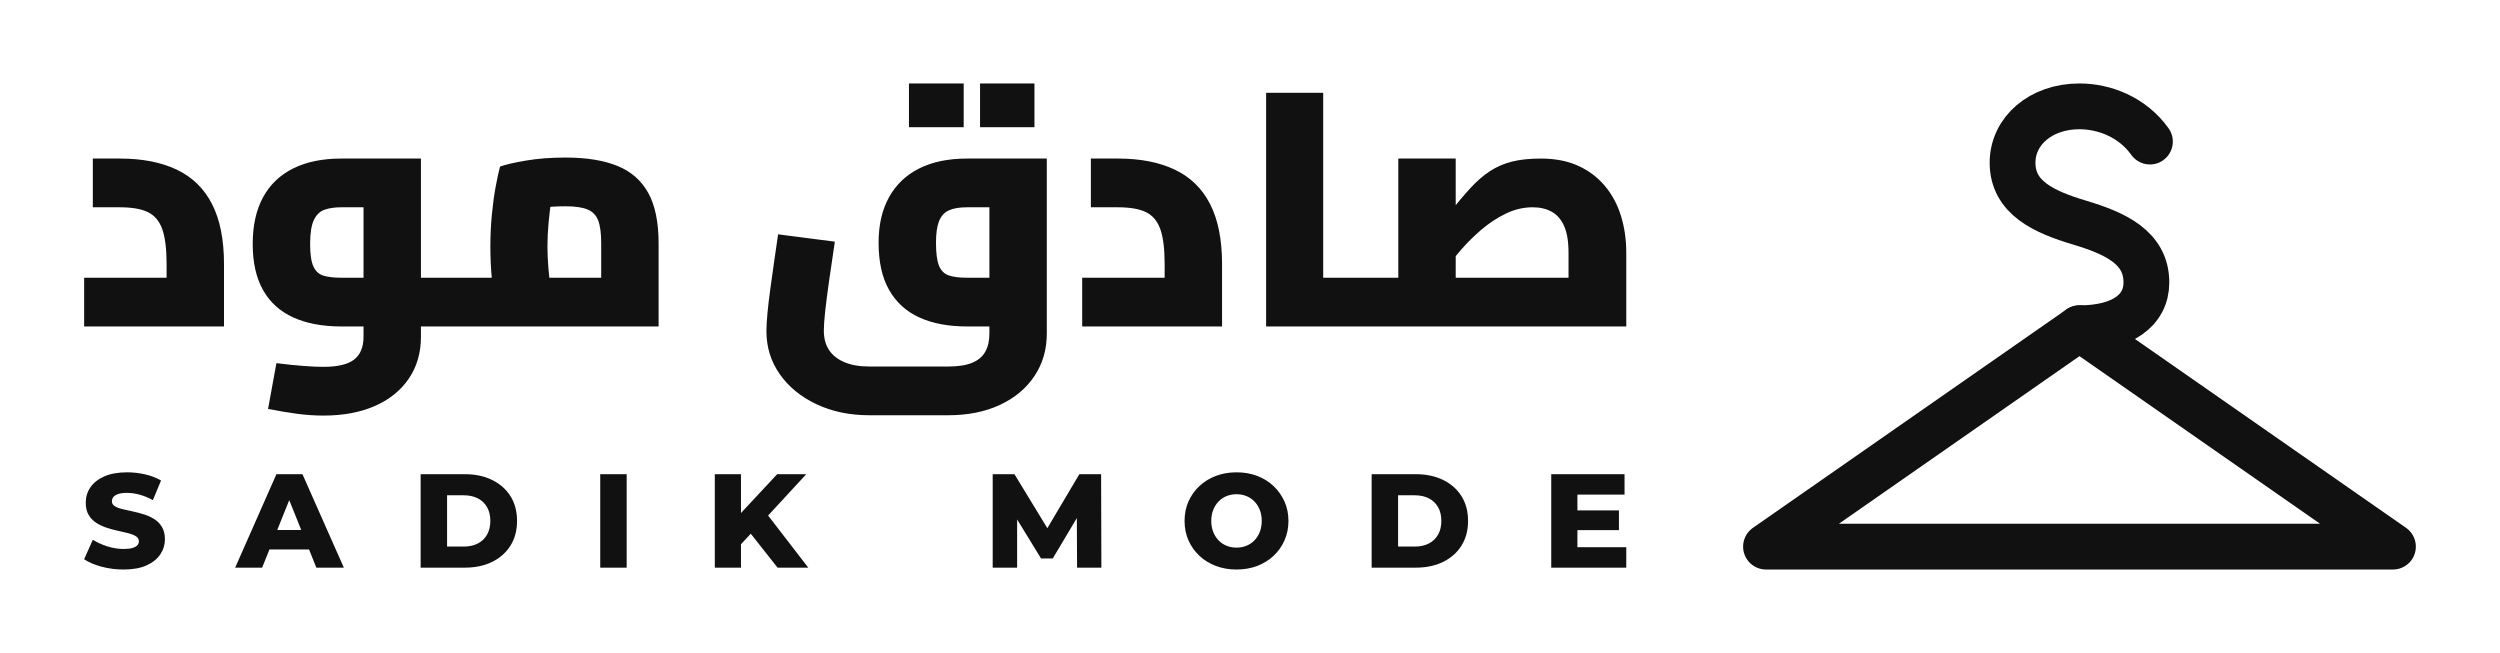
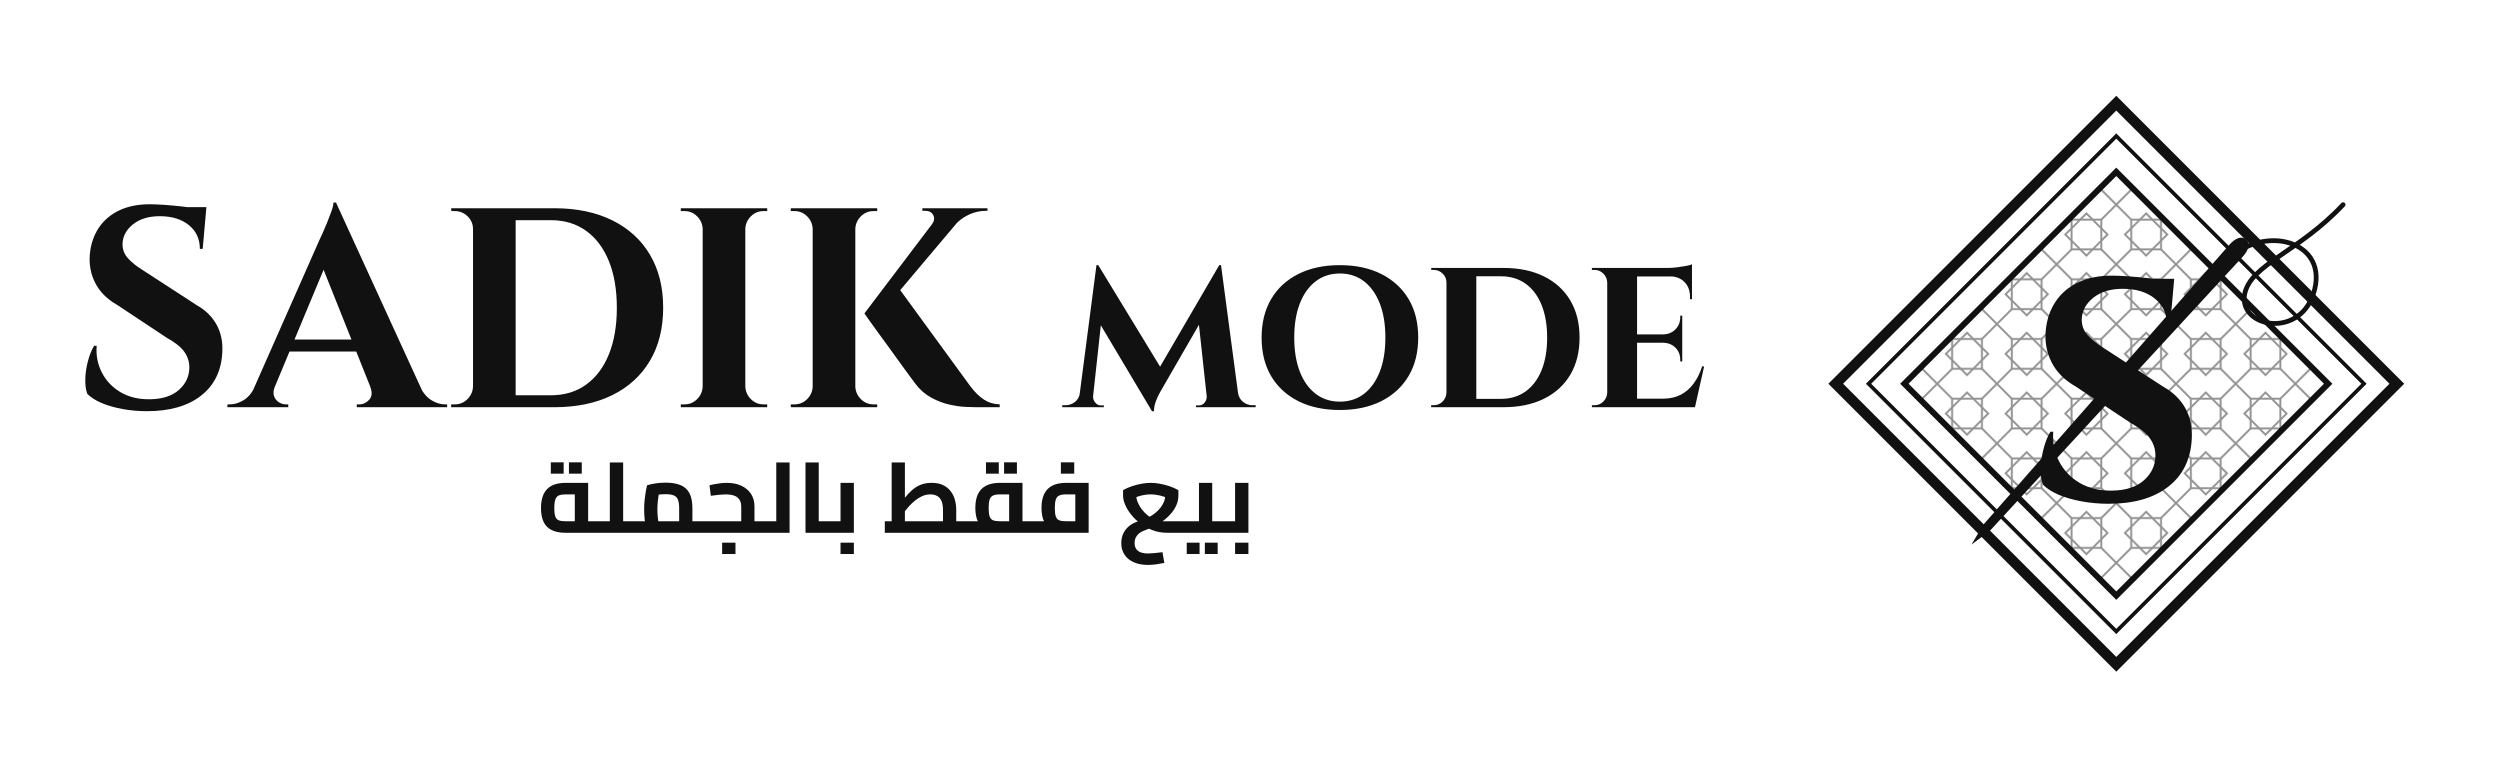
- <svg xmlns="http://www.w3.org/2000/svg" viewBox="0 0 1497.09 391.24" width="1497" height="391">
-   <g>
-     <path fill="#111111" d="M50.0 195.6V166.4H121.2L99.4 185V158.2Q99.4 144.6 96.8 137.3Q94.2 130.0 88.2 127.1Q82.2 124.2 71.4 124.2H55.2V95H71.4Q91.6 95 105.6 101.7Q119.6 108.4 126.7 122.4Q133.8 136.4 133.8 158.2V195.6ZM251.8 195.6V166.4H272.6V195.6ZM193.4 249Q185.6 249 177.4 247.9Q169.2 246.8 160.2 245L165.2 217.6Q175.0 218.8 181.9 219.3Q188.8 219.8 193.4 219.8Q206.2 219.8 211.8 215.4Q217.4 211 217.4 201.8V120L223.0 124.2H204.0Q198.4 124.2 194.2 125.6Q190.0 127 187.7 131.7Q185.4 136.4 185.4 146.2Q185.4 155.4 187.4 159.7Q189.4 164 193.5 165.2Q197.6 166.4 204.0 166.4H217.4V195.6H204.0Q187.2 195.6 175.3 190.2Q163.4 184.8 157.2 173.8Q151.0 162.8 151.0 146.2Q151.0 129.6 157.2 118.2Q163.4 106.8 175.3 100.9Q187.2 95 204.0 95H251.8V201.8Q251.8 216.2 244.5 226.9Q237.2 237.6 224.1 243.3Q211.0 249 193.4 249ZM272.6 195.6V166.4Q273.6 166.4 274.3 167.4Q275.0 168.4 275.5 170.3Q276.0 172.2 276.3 174.9Q276.6 177.6 276.6 181Q276.6 184.4 276.3 187.1Q276.0 189.8 275.5 191.7Q275.0 193.6 274.3 194.6Q273.6 195.6 272.6 195.6ZM272.4 195.6V166.4H372.4L359.8 178.2V145.6Q359.8 136.8 358.0 132.1Q356.2 127.4 351.6 125.5Q347.0 123.6 338.4 123.6Q330.4 123.6 322.8 124.6Q315.2 125.6 310.8 127.4L332.4 107.6Q331.2 112 330.1 118.8Q329.0 125.6 328.3 133.2Q327.6 140.8 327.6 147.8Q327.6 153.8 328.2 161.0Q328.8 168.2 329.7 173.8Q330.6 179.4 331.0 181.4L298.4 190.4Q297.4 187.4 296.2 181Q295.0 174.6 294.2 166Q293.4 157.4 293.4 147.8Q293.4 137.8 294.3 128.5Q295.2 119.2 296.6 111.7Q298.0 104.2 299.2 99.8Q304.2 98 314.8 96.2Q325.4 94.4 338.4 94.4Q357.2 94.4 369.5 99.4Q381.8 104.4 388.0 115.6Q394.2 126.8 394.2 146V195.6ZM272.6 195.6Q271.6 195.6 270.8 194.6Q270.0 193.6 269.6 191.7Q269.2 189.8 268.9 187.1Q268.6 184.4 268.6 181Q268.6 176.4 269.0 173.2Q269.4 170 270.3 168.2Q271.2 166.4 272.6 166.4ZM520.4 248.8Q502.8 248.8 488.8 242.2Q474.8 235.6 466.8 224.2Q458.8 212.8 458.8 198.4Q458.8 194.4 459.4 187.9Q460.0 181.4 461.1 173.4Q462.2 165.4 463.4 156.9Q464.6 148.4 465.8 140.4L499.8 144.8Q497.8 158 496.3 168.6Q494.8 179.2 494.0 186.6Q493.2 194 493.2 198Q493.2 205 496.3 209.7Q499.4 214.4 505.5 217Q511.6 219.6 520.4 219.6H567.8Q576.6 219.6 582.0 217.4Q587.4 215.2 589.9 210.8Q592.4 206.4 592.4 199.8V119.4L598.2 124.2H579.0Q572.0 124.2 568.0 126.1Q564.0 128.0 562.2 132.6Q560.4 137.2 560.4 145.4Q560.4 154.8 562.2 159.2Q564.0 163.6 568.0 165Q572.0 166.4 579.0 166.4H592.4V195.6H579.0Q562.2 195.6 550.4 190.2Q538.6 184.8 532.3 173.7Q526.0 162.6 526.0 145.4Q526.0 129.4 532.3 118.1Q538.6 106.8 550.4 100.9Q562.2 95 579.0 95H626.8V199.8Q626.8 214.2 619.4 225.3Q612.0 236.4 598.7 242.6Q585.4 248.8 567.8 248.8ZM544.2 76.2V50.0H577.0V76.2ZM586.8 76.2V50.0H619.4V76.2ZM648.0 195.6V166.4H719.2L697.4 185V158.2Q697.4 144.6 694.8 137.3Q692.2 130.0 686.2 127.1Q680.2 124.2 669.4 124.2H653.2V95H669.4Q689.6 95 703.6 101.7Q717.6 108.4 724.7 122.4Q731.8 136.4 731.8 158.2V195.6ZM792.4 195.6V166.4H814.2V195.6ZM758.2 195.6V55.6H792.4V195.6ZM814.2 195.6V166.4Q815.2 166.4 816.0 167.4Q816.8 168.4 817.2 170.3Q817.6 172.2 817.9 174.9Q818.2 177.6 818.2 181Q818.2 184.4 817.9 187.1Q817.6 189.8 817.2 191.7Q816.8 193.6 816.0 194.6Q815.2 195.6 814.2 195.6ZM814.2 195.6V166.4H967.6L939.4 190.2V151.6Q939.4 141.2 936.7 135.3Q934.0 129.4 929.2 126.8Q924.4 124.2 918.0 124.2Q909.6 124.2 901.8 128.0Q894.0 131.8 887.2 137.6Q880.4 143.4 874.7 150Q869.0 156.6 864.8 162.3Q860.6 168 857.8 171.2L851.2 148.6Q860.8 136.8 867.8 127.9Q874.8 119 880.6 112.7Q886.4 106.4 892.4 102.5Q898.4 98.6 905.6 96.8Q912.8 95 922.8 95Q935.6 95 945.1 99.3Q954.6 103.6 961.1 111.3Q967.6 119 970.8 129.3Q974.0 139.6 974.0 151.6V195.6ZM837.4 166.4V95H871.8V166.4ZM814.2 195.6Q813.2 195.6 812.4 194.6Q811.6 193.6 811.2 191.7Q810.8 189.8 810.5 187.1Q810.2 184.4 810.2 181Q810.2 176.4 810.6 173.2Q811.0 170 811.9 168.2Q812.8 166.4 814.2 166.4Z" />
-     <path fill="#111111" d="M73.6 341.24Q66.72 341.24 60.36 339.52Q54.0 337.8 50.0 335.08L55.2 323.4Q58.96 325.8 63.88 327.36Q68.8 328.92 73.68 328.92Q76.96 328.92 78.96 328.32Q80.96 327.72 81.88 326.72Q82.8 325.72 82.8 324.36Q82.8 322.44 81.04 321.32Q79.28 320.2 76.48 319.48Q73.68 318.76 70.28 318.04Q66.88 317.32 63.48 316.2Q60.08 315.08 57.28 313.28Q54.48 311.48 52.72 308.56Q50.96 305.64 50.96 301.16Q50.96 296.12 53.72 292.04Q56.48 287.96 62.0 285.48Q67.52 283.0 75.76 283.0Q81.28 283.0 86.6 284.24Q91.92 285.48 96.08 287.88L91.2 299.64Q87.2 297.48 83.28 296.4Q79.36 295.32 75.68 295.32Q72.4 295.32 70.4 296.0Q68.4 296.68 67.52 297.8Q66.64 298.92 66.64 300.36Q66.64 302.2 68.36 303.28Q70.08 304.36 72.92 305.04Q75.76 305.72 79.16 306.44Q82.56 307.16 85.96 308.24Q89.36 309.32 92.16 311.12Q94.96 312.92 96.68 315.84Q98.4 318.76 98.4 323.16Q98.4 328.04 95.64 332.16Q92.88 336.28 87.4 338.76Q81.92 341.24 73.6 341.24ZM140.489 340.12 165.209 284.12H180.809L205.609 340.12H189.129L169.769 291.88H176.009L156.649 340.12ZM154.009 329.24 158.089 317.56H185.449L189.529 329.24ZM251.618 340.12V284.12H278.098Q287.378 284.12 294.418 287.56Q301.458 291.0 305.418 297.24Q309.378 303.48 309.378 312.12Q309.378 320.68 305.418 326.96Q301.458 333.24 294.418 336.68Q287.378 340.12 278.098 340.12ZM267.458 327.48H277.458Q282.258 327.48 285.818 325.68Q289.378 323.88 291.378 320.4Q293.378 316.92 293.378 312.12Q293.378 307.24 291.378 303.8Q289.378 300.36 285.818 298.56Q282.258 296.76 277.458 296.76H267.458ZM359.227 340.12V284.12H375.067V340.12ZM442.036 327.72 441.156 309.96 465.236 284.12H482.676L458.676 310.12L449.876 319.32ZM427.876 340.12V284.12H443.556V340.12ZM465.476 340.12 447.236 317.0 457.556 305.96 483.876 340.12ZM594.373 340.12V284.12H607.413L630.613 322.2H623.733L646.293 284.12H659.333L659.493 340.12H644.933L644.773 306.28H647.253L630.373 334.6H623.333L605.973 306.28H609.013V340.12ZM740.462 341.24Q733.742 341.24 728.062 339.08Q722.382 336.92 718.182 332.96Q713.982 329.0 711.662 323.72Q709.342 318.44 709.342 312.12Q709.342 305.8 711.662 300.52Q713.982 295.24 718.182 291.28Q722.382 287.32 728.062 285.16Q733.742 283.0 740.462 283.0Q747.262 283.0 752.902 285.16Q758.542 287.32 762.702 291.28Q766.862 295.24 769.222 300.52Q771.582 305.8 771.582 312.12Q771.582 318.44 769.222 323.76Q766.862 329.08 762.702 333.0Q758.542 336.92 752.902 339.08Q747.262 341.24 740.462 341.24ZM740.462 328.12Q743.662 328.12 746.422 327.0Q749.182 325.88 751.222 323.76Q753.262 321.64 754.422 318.68Q755.582 315.72 755.582 312.12Q755.582 308.44 754.422 305.52Q753.262 302.6 751.222 300.48Q749.182 298.36 746.422 297.24Q743.662 296.12 740.462 296.12Q737.262 296.12 734.502 297.24Q731.742 298.36 729.702 300.48Q727.662 302.6 726.502 305.52Q725.342 308.44 725.342 312.12Q725.342 315.72 726.502 318.68Q727.662 321.64 729.702 323.76Q731.742 325.88 734.502 327.0Q737.262 328.12 740.462 328.12ZM821.431 340.12V284.12H847.911Q857.191 284.12 864.231 287.56Q871.271 291.0 875.231 297.24Q879.191 303.48 879.191 312.12Q879.191 320.68 875.231 326.96Q871.271 333.24 864.231 336.68Q857.191 340.12 847.911 340.12ZM837.271 327.48H847.271Q852.071 327.48 855.631 325.68Q859.191 323.88 861.191 320.4Q863.191 316.92 863.191 312.12Q863.191 307.24 861.191 303.8Q859.191 300.36 855.631 298.56Q852.071 296.76 847.271 296.76H837.271ZM929.04 340.12V284.12H972.96V296.36H944.72V327.88H974V340.12ZM943.6 317.64V305.8H969.6V317.64Z" />
-     <g transform="translate(1034.50,78.49) scale(1.0552)">
-       <path fill="none" stroke-width="26.0" stroke-linecap="round" stroke-linejoin="round" stroke="#111111" d="M240 6 C230 -8 214 -14 200 -14 C178 -14 162 0 162 18 C162 38 180 46 200 52 C220 58 238 66 238 86 C238 102 224 112 200 112" />
-       <path fill="none" stroke-width="26.0" stroke-linecap="round" stroke-linejoin="round" stroke="#111111" d="M200 112 L22 236 H378 Z" />
+ <svg xmlns="http://www.w3.org/2000/svg" viewBox="0 0 1759.06 540.00" width="1759" height="540">
+   <path fill="#111111" d="M105.422 143.715Q109.422 143.715 115.322 144.115Q121.222 144.515 127.522 145.215Q133.822 145.915 138.522 146.615Q143.222 147.315 145.022 148.115L142.622 175.115H140.622Q140.622 164.715 132.922 158.415Q125.222 152.115 112.422 152.115Q100.822 152.115 93.722 157.715Q86.622 163.315 86.222 171.315Q86.022 177.315 90.022 181.715Q94.022 186.115 100.222 189.915L138.422 214.715Q147.622 219.915 152.322 228.315Q157.022 236.715 156.422 247.915Q155.422 267.515 141.422 278.415Q127.422 289.315 103.422 289.315Q94.622 289.315 86.322 287.815Q78.022 286.315 71.622 283.615Q65.222 280.915 61.422 277.115Q59.822 272.715 60.022 266.515Q60.222 260.315 61.922 253.915Q63.622 247.515 66.222 243.315H68.022Q67.222 253.515 71.722 262.215Q76.222 270.915 84.922 276.015Q93.622 281.115 105.622 280.915Q118.822 280.715 126.022 274.215Q133.222 267.715 133.222 258.515Q133.222 252.315 129.522 247.315Q125.822 242.315 117.422 237.715L82.422 214.515Q71.822 208.515 67.022 199.115Q62.222 189.715 63.222 178.715Q64.222 168.315 69.422 160.415Q74.622 152.515 83.722 148.115Q92.822 143.715 105.422 143.715ZM145.222 145.715 144.822 149.915H121.222V145.715ZM236.422 142.515 301.822 285.315H265.822L224.222 181.115ZM193.422 271.915Q191.822 275.915 192.822 278.715Q193.822 281.515 196.222 283.015Q198.622 284.515 201.022 284.515H202.822V286.515H160.022V284.515Q160.022 284.515 160.922 284.515Q161.822 284.515 161.822 284.515Q166.422 284.515 171.322 281.615Q176.222 278.715 179.422 271.915ZM236.422 142.515 237.222 166.915 187.622 285.915H173.022L224.822 168.715Q225.422 167.515 226.922 164.215Q228.422 160.915 230.122 156.715Q231.822 152.515 233.222 148.615Q234.622 144.715 234.622 142.515ZM257.422 238.915V247.315H198.622V238.915ZM260.422 271.915H295.422Q298.822 278.715 303.622 281.615Q308.422 284.515 313.022 284.515Q313.022 284.515 313.822 284.515Q314.622 284.515 314.622 284.515V286.515H251.022V284.515H252.822Q256.822 284.515 259.822 281.215Q262.822 277.915 260.422 271.915ZM390.022 146.515Q413.622 146.515 430.822 155.015Q448.022 163.515 457.322 179.215Q466.622 194.915 466.622 216.515Q466.622 238.115 457.322 253.815Q448.022 269.515 430.822 278.015Q413.622 286.515 390.022 286.515H342.422L342.222 278.115Q348.022 278.115 354.322 278.115Q360.622 278.115 366.622 278.115Q372.622 278.115 377.322 278.115Q382.022 278.115 384.822 278.115Q387.622 278.115 387.622 278.115Q402.022 278.115 412.422 270.615Q422.822 263.115 428.422 249.315Q434.022 235.515 434.022 216.515Q434.022 197.515 428.422 183.715Q422.822 169.915 412.422 162.415Q402.022 154.915 387.622 154.915Q387.622 154.915 384.722 154.915Q381.822 154.915 376.822 154.915Q371.822 154.915 365.622 154.915Q359.422 154.915 352.822 154.915Q346.222 154.915 340.222 154.915V146.515ZM362.822 146.515V286.515H332.822V146.515ZM333.422 271.915V286.515H317.422V284.515Q317.422 284.515 318.722 284.515Q320.022 284.515 320.022 284.515Q325.222 284.515 328.922 280.815Q332.622 277.115 332.822 271.915ZM333.422 161.115H332.822Q332.822 155.915 329.022 152.215Q325.222 148.515 320.022 148.515Q320.022 148.515 318.822 148.515Q317.622 148.515 317.622 148.515L317.422 146.515H333.422ZM524.422 146.515V286.515H494.422V146.515ZM495.022 271.915V286.515H479.022V284.515Q479.022 284.515 480.322 284.515Q481.622 284.515 481.622 284.515Q486.822 284.515 490.522 280.815Q494.222 277.115 494.422 271.915ZM495.022 161.115H494.422Q494.222 155.915 490.522 152.215Q486.822 148.515 481.622 148.515Q481.622 148.515 480.322 148.515Q479.022 148.515 479.022 148.515V146.515H495.022ZM523.822 271.915H524.422Q524.622 277.115 528.322 280.815Q532.022 284.515 537.222 284.515Q537.222 284.515 538.422 284.515Q539.622 284.515 539.822 284.515V286.515H523.822ZM523.822 161.115V146.515H539.822V148.515Q539.622 148.515 538.422 148.515Q537.222 148.515 537.222 148.515Q532.022 148.515 528.322 152.215Q524.622 155.915 524.422 161.115ZM630.622 200.315 683.022 272.115Q687.622 278.115 692.422 281.215Q697.222 284.315 703.422 284.515V286.515H687.022Q684.822 286.515 679.722 286.315Q674.622 286.115 668.222 284.715Q661.822 283.315 655.322 279.815Q648.822 276.315 644.022 269.915Q643.022 268.515 640.022 264.515Q637.022 260.515 633.022 254.915Q629.022 249.315 624.722 243.415Q620.422 237.515 616.622 232.315Q612.822 227.115 610.522 223.815Q608.222 220.515 608.222 220.515ZM680.822 147.915 620.622 219.315 608.222 220.515 663.222 147.915ZM694.822 146.515V148.315H694.022Q687.422 148.315 681.722 151.015Q676.022 153.715 672.022 158.115L655.822 157.715Q658.222 154.315 656.622 151.315Q655.022 148.315 651.022 148.315H649.022V146.515H694.022ZM601.822 146.515V286.515H571.822V146.515ZM572.422 271.915V286.515H556.422V284.515Q556.622 284.515 557.722 284.515Q558.822 284.515 559.022 284.515Q564.222 284.515 567.922 280.815Q571.622 277.115 571.822 271.915ZM572.422 161.115H571.822Q571.622 155.915 567.922 152.215Q564.222 148.515 559.022 148.515Q558.822 148.515 557.722 148.515Q556.622 148.515 556.422 148.515V146.515H572.422ZM601.222 271.915H601.822Q602.022 277.115 605.722 280.815Q609.422 284.515 614.622 284.515Q614.822 284.515 615.922 284.515Q617.022 284.515 617.222 284.515V286.515H601.222ZM601.222 161.115V146.515H617.222V148.515Q617.022 148.515 615.922 148.515Q614.822 148.515 614.622 148.515Q609.422 148.515 605.722 152.215Q602.022 155.915 601.822 161.115Z" />
+   <path fill="#111111" d="M857.882 186.555 859.002 201.815 817.422 273.915Q817.422 273.915 816.022 276.365Q814.622 278.815 813.292 282.315Q811.962 285.815 811.962 289.315H810.562L805.102 277.135ZM762.962 276.295V286.515H747.422V285.115Q747.562 285.115 748.612 285.115Q749.662 285.115 749.662 285.115Q753.442 285.115 756.382 282.805Q759.322 280.495 759.882 276.295ZM769.122 278.535Q769.122 278.675 769.122 278.815Q769.122 278.955 769.122 279.235Q769.122 281.475 770.732 283.365Q772.342 285.255 774.582 285.255H776.682V286.515H768.142V278.535ZM771.502 186.555H772.762L777.662 200.555L768.282 286.515H758.482ZM772.762 186.555 818.542 261.735 810.562 289.315 769.122 219.735ZM859.142 186.555 872.442 286.515H849.902L842.902 222.115L857.882 186.555ZM868.102 276.295H871.042Q871.742 280.495 874.682 282.805Q877.622 285.115 881.262 285.115Q881.262 285.115 882.382 285.115Q883.502 285.115 883.502 285.115V286.515H868.102ZM849.062 278.535H850.042V286.515H841.502V285.255H843.602Q845.982 285.255 847.522 283.365Q849.062 281.475 849.062 279.235Q849.062 278.955 849.062 278.815Q849.062 278.675 849.062 278.535ZM942.722 186.555Q959.522 186.555 971.912 192.785Q984.302 199.015 991.092 210.355Q997.882 221.695 997.882 237.515Q997.882 253.195 991.092 264.605Q984.302 276.015 971.912 282.245Q959.522 288.475 942.722 288.475Q925.922 288.475 913.532 282.245Q901.142 276.015 894.422 264.675Q887.702 253.335 887.702 237.515Q887.702 221.835 894.422 210.425Q901.142 199.015 913.532 192.785Q925.922 186.555 942.722 186.555ZM942.722 282.595Q952.662 282.595 959.802 277.065Q966.942 271.535 970.862 261.455Q974.782 251.375 974.782 237.515Q974.782 223.655 970.862 213.575Q966.942 203.495 959.802 197.965Q952.662 192.435 942.722 192.435Q932.922 192.435 925.712 197.965Q918.502 203.495 914.582 213.575Q910.662 223.655 910.662 237.515Q910.662 251.375 914.582 261.455Q918.502 271.535 925.712 277.065Q932.922 282.595 942.722 282.595ZM1057.802 188.515Q1074.322 188.515 1086.362 194.465Q1098.402 200.415 1104.912 211.405Q1111.422 222.395 1111.422 237.515Q1111.422 252.635 1104.912 263.625Q1098.402 274.615 1086.362 280.565Q1074.322 286.515 1057.802 286.515H1024.482L1024.342 280.635Q1028.402 280.635 1032.812 280.635Q1037.222 280.635 1041.422 280.635Q1045.622 280.635 1048.912 280.635Q1052.202 280.635 1054.162 280.635Q1056.122 280.635 1056.122 280.635Q1066.202 280.635 1073.482 275.385Q1080.762 270.135 1084.682 260.475Q1088.602 250.815 1088.602 237.515Q1088.602 224.215 1084.682 214.555Q1080.762 204.895 1073.482 199.645Q1066.202 194.395 1056.122 194.395Q1056.122 194.395 1054.092 194.395Q1052.062 194.395 1048.562 194.395Q1045.062 194.395 1040.722 194.395Q1036.382 194.395 1031.762 194.395Q1027.142 194.395 1022.942 194.395V188.515ZM1038.762 188.515V286.515H1017.762V188.515ZM1018.182 276.295V286.515H1006.982V285.115Q1006.982 285.115 1007.892 285.115Q1008.802 285.115 1008.802 285.115Q1012.442 285.115 1015.032 282.525Q1017.622 279.935 1017.762 276.295ZM1018.182 198.735H1017.762Q1017.762 195.095 1015.102 192.505Q1012.442 189.915 1008.802 189.915Q1008.802 189.915 1007.962 189.915Q1007.122 189.915 1007.122 189.915L1006.982 188.515H1018.182ZM1151.882 188.515V286.515H1130.882V188.515ZM1188.842 280.495 1192.202 286.515H1151.462V280.495ZM1183.662 235.275V241.155H1151.462V235.275ZM1190.522 188.515V194.535H1151.462V188.515ZM1199.062 257.815 1192.622 286.515H1165.182L1170.222 280.495Q1177.222 280.495 1182.542 277.765Q1187.862 275.035 1191.642 269.925Q1195.422 264.815 1197.662 257.815ZM1183.662 240.875V254.315H1182.262V253.195Q1182.262 248.015 1178.902 244.655Q1175.542 241.295 1170.362 241.155V240.875ZM1183.662 222.115V235.555H1170.362V235.275Q1175.542 235.135 1178.902 231.705Q1182.262 228.275 1182.262 223.095V222.115ZM1190.522 194.115V210.495H1189.122V208.815Q1189.122 202.375 1185.272 198.455Q1181.422 194.535 1174.842 194.395V194.115ZM1190.522 185.995V190.055L1173.442 188.515Q1176.522 188.515 1179.952 188.095Q1183.382 187.675 1186.322 187.115Q1189.262 186.555 1190.522 185.995ZM1131.302 276.295V286.515H1120.102V285.115Q1120.102 285.115 1121.012 285.115Q1121.922 285.115 1121.922 285.115Q1125.562 285.115 1128.152 282.525Q1130.742 279.935 1130.882 276.295ZM1131.302 198.735H1130.882Q1130.742 195.095 1128.152 192.505Q1125.562 189.915 1121.922 189.915Q1121.922 189.915 1121.012 189.915Q1120.102 189.915 1120.102 189.915V188.515H1131.302Z" />
+   <path fill="#111111" d="M398.006 374.875Q392.056 374.875 388.206 372.985Q384.356 371.095 382.501 367.245Q380.646 363.395 380.646 357.515Q380.646 351.635 382.501 347.68Q384.356 343.725 388.206 341.73Q392.056 339.735 398.006 339.735H413.826V370.465H404.446V345.825L406.756 347.855H398.006Q395.136 347.855 393.386 348.52Q391.636 349.185 390.831 351.25Q390.026 353.315 390.026 357.515Q390.026 361.505 390.761 363.5Q391.496 365.495 393.246 366.125Q394.996 366.755 398.006 366.755H421.176V374.875ZM421.176 374.875V366.755Q421.596 366.755 421.841 367.035Q422.086 367.315 422.261 367.875Q422.436 368.435 422.506 369.17Q422.576 369.905 422.576 370.815Q422.576 371.725 422.506 372.495Q422.436 373.265 422.261 373.79Q422.086 374.315 421.841 374.595Q421.596 374.875 421.176 374.875ZM387.576 333.295V325.315H396.606V333.295ZM400.316 333.295V325.315H409.346V333.295ZM438.466 374.875V366.755H445.816V374.875ZM421.176 374.875Q420.756 374.875 420.511 374.595Q420.266 374.315 420.091 373.79Q419.916 373.265 419.846 372.495Q419.776 371.725 419.776 370.815Q419.776 369.555 419.916 368.68Q420.056 367.805 420.371 367.28Q420.686 366.755 421.176 366.755ZM429.086 374.875V325.385H438.466V374.875ZM421.176 374.875V366.755H429.086V374.875ZM445.816 374.875V366.755Q446.236 366.755 446.516 367.035Q446.796 367.315 446.936 367.875Q447.076 368.435 447.146 369.17Q447.216 369.905 447.216 370.815Q447.216 371.725 447.146 372.495Q447.076 373.265 446.936 373.79Q446.796 374.315 446.516 374.595Q446.236 374.875 445.816 374.875ZM487.186 374.875V366.755H494.606V374.875ZM445.816 374.875Q445.396 374.875 445.151 374.595Q444.906 374.315 444.731 373.79Q444.556 373.265 444.486 372.495Q444.416 371.725 444.416 370.815Q444.416 369.555 444.556 368.68Q444.696 367.805 445.011 367.28Q445.326 366.755 445.816 366.755ZM445.816 374.875V366.755H482.146L477.876 370.395V357.515Q477.876 353.735 477.036 351.6Q476.196 349.465 474.131 348.59Q472.066 347.715 468.426 347.715Q465.556 347.715 462.791 348.1Q460.026 348.485 458.486 349.115L464.296 343.655Q463.876 345.265 463.491 347.715Q463.106 350.165 462.826 352.93Q462.546 355.695 462.546 358.355Q462.546 360.805 462.791 363.465Q463.036 366.125 463.351 368.155Q463.666 370.185 463.876 370.955L454.986 373.405Q454.706 372.425 454.286 370.185Q453.866 367.945 453.551 364.865Q453.236 361.785 453.236 358.355Q453.236 354.855 453.586 351.6Q453.936 348.345 454.391 345.72Q454.846 343.095 455.266 341.485Q456.946 340.855 460.516 340.225Q464.086 339.595 468.426 339.595Q474.726 339.595 478.891 341.345Q483.056 343.095 485.121 347.015Q487.186 350.935 487.186 357.585V374.875ZM494.606 374.875V366.755Q494.956 366.755 495.236 367.035Q495.516 367.315 495.656 367.875Q495.796 368.435 495.901 369.17Q496.006 369.905 496.006 370.815Q496.006 371.725 495.901 372.495Q495.796 373.265 495.656 373.79Q495.516 374.315 495.236 374.595Q494.956 374.875 494.606 374.875ZM530.866 374.875V366.755H538.286V374.875ZM494.606 374.875Q494.186 374.875 493.941 374.595Q493.696 374.315 493.521 373.79Q493.346 373.265 493.276 372.495Q493.206 371.725 493.206 370.815Q493.206 369.555 493.346 368.68Q493.486 367.805 493.801 367.28Q494.116 366.755 494.606 366.755ZM494.606 374.875V366.755H524.706L521.556 369.345V356.395Q521.556 352.195 518.931 350.025Q516.306 347.855 510.636 347.855Q509.026 347.855 506.226 348.1Q503.426 348.345 500.136 348.835L499.226 341.415Q502.236 340.715 505.351 340.225Q508.466 339.735 511.476 339.735Q517.216 339.735 521.556 341.73Q525.896 343.725 528.381 347.435Q530.866 351.145 530.866 356.395V374.875ZM538.286 374.875V366.755Q538.636 366.755 538.916 367.035Q539.196 367.315 539.336 367.875Q539.476 368.435 539.581 369.17Q539.686 369.905 539.686 370.815Q539.686 371.725 539.581 372.495Q539.476 373.265 539.336 373.79Q539.196 374.315 538.916 374.595Q538.636 374.875 538.286 374.875ZM508.116 389.785V381.805H517.496V389.785ZM546.196 374.875V325.385H555.576V374.875ZM538.286 374.875V366.755H546.196V374.875ZM538.286 374.875Q537.866 374.875 537.621 374.595Q537.376 374.315 537.201 373.79Q537.026 373.265 536.956 372.495Q536.886 371.725 536.886 370.815Q536.886 369.555 537.026 368.68Q537.166 367.805 537.481 367.28Q537.796 366.755 538.286 366.755ZM576.086 374.875V366.755H584.066V374.875ZM566.776 374.875V325.385H576.086V374.875ZM584.066 374.875V366.755Q584.486 366.755 584.731 367.035Q584.976 367.315 585.151 367.875Q585.326 368.435 585.396 369.17Q585.466 369.905 585.466 370.815Q585.466 371.725 585.396 372.495Q585.326 373.265 585.151 373.79Q584.976 374.315 584.731 374.595Q584.486 374.875 584.066 374.875ZM584.066 374.875V366.755H596.876L591.416 371.305V339.735H600.796V374.875ZM584.066 374.875Q583.646 374.875 583.401 374.595Q583.156 374.315 582.981 373.79Q582.806 373.265 582.736 372.495Q582.666 371.725 582.666 370.815Q582.666 369.555 582.806 368.68Q582.946 367.805 583.261 367.28Q583.576 366.755 584.066 366.755ZM591.416 389.785V381.805H600.796V389.785ZM672.826 374.875V366.755H680.246V374.875ZM622.566 374.875V366.755H671.426L663.516 373.615V358.915Q663.516 354.925 662.466 352.51Q661.416 350.095 659.421 348.975Q657.426 347.855 654.626 347.855Q651.616 347.855 648.956 349.045Q646.296 350.235 643.951 352.125Q641.606 354.015 639.646 356.185Q637.686 358.355 636.146 360.35Q634.606 362.345 633.486 363.745L631.386 356.955Q634.256 353.315 636.741 350.165Q639.226 347.015 641.956 344.67Q644.686 342.325 647.976 341.03Q651.266 339.735 655.606 339.735Q660.296 339.735 663.551 341.31Q666.806 342.885 668.906 345.615Q671.006 348.345 671.916 351.775Q672.826 355.205 672.826 358.915V374.875ZM627.396 366.755V325.385H636.706V366.755ZM680.246 374.875V366.755Q680.666 366.755 680.946 367.035Q681.226 367.315 681.366 367.875Q681.506 368.435 681.576 369.17Q681.646 369.905 681.646 370.815Q681.646 371.725 681.576 372.495Q681.506 373.265 681.366 373.79Q681.226 374.315 680.946 374.595Q680.666 374.875 680.246 374.875ZM719.446 374.875V366.755H726.796V374.875ZM680.246 374.875Q679.826 374.875 679.581 374.595Q679.336 374.315 679.161 373.79Q678.986 373.265 678.916 372.495Q678.846 371.725 678.846 370.815Q678.846 369.555 678.986 368.68Q679.126 367.805 679.441 367.28Q679.756 366.755 680.246 366.755ZM680.246 374.875V366.755H712.936L710.066 369.205V345.825L712.446 347.855H703.626Q700.546 347.855 698.796 348.625Q697.046 349.395 696.346 351.46Q695.646 353.525 695.646 357.305Q695.646 361.435 696.346 363.43Q697.046 365.425 698.796 366.09Q700.546 366.755 703.626 366.755V374.035Q697.676 374.035 693.826 372.355Q689.976 370.675 688.121 367.0Q686.266 363.325 686.266 357.305Q686.266 351.565 688.121 347.645Q689.976 343.725 693.826 341.73Q697.676 339.735 703.626 339.735H719.446V374.875ZM726.796 374.875V366.755Q727.216 366.755 727.496 367.035Q727.776 367.315 727.916 367.875Q728.056 368.435 728.126 369.17Q728.196 369.905 728.196 370.815Q728.196 371.725 728.126 372.495Q728.056 373.265 727.916 373.79Q727.776 374.315 727.496 374.595Q727.216 374.875 726.796 374.875ZM693.756 333.295V325.315H702.786V333.295ZM706.496 333.295V325.315H715.526V333.295ZM726.796 374.875V366.755H759.486L756.616 369.205V345.825L758.996 347.855H750.176Q747.096 347.855 745.346 348.625Q743.596 349.395 742.896 351.46Q742.196 353.525 742.196 357.305Q742.196 361.435 742.896 363.43Q743.596 365.425 745.346 366.09Q747.096 366.755 750.176 366.755V374.035Q744.226 374.035 740.376 372.355Q736.526 370.675 734.671 367.0Q732.816 363.325 732.816 357.305Q732.816 351.565 734.671 347.645Q736.526 343.725 740.376 341.73Q744.226 339.735 750.176 339.735H765.996V374.875ZM726.796 374.875Q726.376 374.875 726.131 374.595Q725.886 374.315 725.711 373.79Q725.536 373.265 725.466 372.495Q725.396 371.725 725.396 370.815Q725.396 369.555 725.536 368.68Q725.676 367.805 725.991 367.28Q726.306 366.755 726.796 366.755ZM746.466 333.295V325.315H755.846V333.295ZM817.936 388.525 819.266 396.085Q816.116 396.715 813.281 397.1Q810.446 397.485 807.786 397.485Q802.116 397.485 797.881 395.665Q793.646 393.845 791.301 390.38Q788.956 386.915 788.956 382.155Q788.956 377.885 790.776 374.56Q792.596 371.235 795.956 369.065Q799.316 366.895 803.726 366.125L804.496 365.565Q806.526 364.865 808.696 363.71Q810.866 362.555 812.861 360.945Q814.856 359.335 816.396 357.41Q817.936 355.485 818.881 353.315Q819.826 351.145 819.826 348.835V344.355L824.306 351.775Q820.666 349.815 816.851 348.835Q813.036 347.855 809.676 347.855Q806.246 347.855 802.466 348.835Q798.686 349.815 795.046 351.775L799.526 344.355V348.835Q799.526 351.005 800.541 353.455Q801.556 355.905 803.306 358.25Q805.056 360.595 807.436 362.52Q809.816 364.445 812.616 365.6Q815.416 366.755 818.356 366.755H832.496V374.875H821.366Q815.906 374.875 811.146 373.125Q806.386 371.375 802.536 368.47Q798.686 365.565 795.921 362.1Q793.156 358.635 791.686 355.17Q790.216 351.705 790.216 348.835V344.845Q793.226 343.165 796.621 342.045Q800.016 340.925 803.376 340.33Q806.736 339.735 809.676 339.735Q812.616 339.735 815.976 340.33Q819.336 340.925 822.731 342.045Q826.126 343.165 829.136 344.845V348.835Q829.136 352.405 827.596 355.73Q826.056 359.055 823.431 361.925Q820.806 364.795 817.516 367.105Q814.226 369.415 810.726 370.955Q810.166 371.235 809.116 371.69Q808.066 372.145 806.911 372.6Q805.756 373.055 804.916 373.37Q804.076 373.685 803.866 373.825Q802.466 374.455 801.206 375.54Q799.946 376.625 799.141 378.235Q798.336 379.845 798.336 382.225Q798.336 385.725 800.681 387.58Q803.026 389.435 807.786 389.435Q809.466 389.435 811.951 389.19Q814.436 388.945 817.936 388.525ZM832.496 374.875V366.755Q832.916 366.755 833.161 367.035Q833.406 367.315 833.581 367.875Q833.756 368.435 833.826 369.17Q833.896 369.905 833.896 370.815Q833.896 371.725 833.826 372.495Q833.756 373.265 833.581 373.79Q833.406 374.315 833.161 374.595Q832.916 374.875 832.496 374.875ZM852.936 374.875V366.755H861.686V374.875ZM861.686 374.875V366.755Q862.036 366.755 862.316 367.035Q862.596 367.315 862.736 367.875Q862.876 368.435 862.981 369.17Q863.086 369.905 863.086 370.815Q863.086 371.725 862.981 372.495Q862.876 373.265 862.736 373.79Q862.596 374.315 862.351 374.595Q862.106 374.875 861.686 374.875ZM832.496 374.875Q832.076 374.875 831.831 374.595Q831.586 374.315 831.411 373.79Q831.236 373.265 831.166 372.495Q831.096 371.725 831.096 370.815Q831.096 369.555 831.236 368.68Q831.376 367.805 831.691 367.28Q832.006 366.755 832.496 366.755ZM832.496 374.875V366.755H849.086L843.626 371.305V339.735H852.936V374.875ZM835.016 389.785V381.805H844.046V389.785ZM847.756 389.785V381.805H856.786V389.785ZM861.686 374.875V366.755H874.496L869.036 371.305V339.735H878.416V374.875ZM861.686 374.875Q861.266 374.875 861.021 374.595Q860.776 374.315 860.601 373.79Q860.426 373.265 860.356 372.495Q860.286 371.725 860.286 370.815Q860.286 369.555 860.426 368.68Q860.566 367.805 860.881 367.28Q861.196 366.755 861.686 366.755ZM869.036 389.785V381.805H878.416V389.785Z" />
+   <g transform="translate(1279.06,60.00) scale(1.05)">
+     <defs>
+       <pattern id="zh6" width="40" height="40" patternUnits="userSpaceOnUse">
+         <g fill="none" stroke="#111111" stroke-width="1.3" opacity=".45">
+           <rect x="10" y="10" width="20" height="20" />
+           <rect x="10" y="10" width="20" height="20" transform="rotate(45 20 20)" />
+           <path d="M0 0 L10 10 M40 0 L30 10 M0 40 L10 30 M40 40 L30 30" />
+         </g>
+       </pattern>
+       <clipPath id="ch6">
+         <polygon points="200.0,58.0 342.0,200.0 200.0,342.0 58.0,200.0" />
+       </clipPath>
+     </defs>
+     <polygon points="200.0,58.0 342.0,200.0 200.0,342.0 58.0,200.0" fill="none" />
+     <rect width="400.0" height="400.0" fill="url(#zh6)" clip-path="url(#ch6)" />
+     <polygon points="200.0,12.0 388.0,200.0 200.0,388.0 12.0,200.0" fill="none" stroke="#111111" stroke-width="7" />
+     <polygon points="200.0,34.0 366.0,200.0 200.0,366.0 34.0,200.0" fill="none" stroke="#111111" stroke-width="2.5" />
+     <polygon points="200.0,58.0 342.0,200.0 200.0,342.0 58.0,200.0" fill="none" stroke="#111111" stroke-width="4" />
+     <path fill="#111111" stroke="none" stroke-width="3" paint-order="stroke" d="M197.036 127.56Q201.236 127.56 207.431 127.98Q213.626 128.4 220.241 129.135Q226.856 129.87 231.791 130.605Q236.726 131.34 238.616 132.18L236.096 160.53H233.996Q233.996 149.61 225.911 142.995Q217.826 136.38 204.386 136.38Q192.206 136.38 184.751 142.26Q177.296 148.14 176.876 156.54Q176.666 162.84 180.866 167.46Q185.066 172.08 191.576 176.07L231.686 202.11Q241.346 207.57 246.281 216.39Q251.216 225.21 250.586 236.97Q249.536 257.55 234.836 268.995Q220.136 280.44 194.936 280.44Q185.696 280.44 176.981 278.865Q168.266 277.29 161.546 274.455Q154.826 271.62 150.836 267.63Q149.156 263.01 149.366 256.5Q149.576 249.99 151.361 243.27Q153.146 236.55 155.876 232.14H157.766Q156.926 242.85 161.651 251.985Q166.376 261.12 175.511 266.475Q184.646 271.83 197.246 271.62Q211.106 271.41 218.666 264.585Q226.226 257.76 226.226 248.1Q226.226 241.59 222.341 236.34Q218.456 231.09 209.636 226.26L172.886 201.9Q161.756 195.6 156.716 185.73Q151.676 175.86 152.726 164.31Q153.776 153.39 159.236 145.095Q164.696 136.8 174.251 132.18Q183.806 127.56 197.036 127.56ZM238.826 129.66 238.406 134.07H213.626V129.66Z" />
+     <g transform="rotate(42 200.0 200.0)">
+       <path d="M200 70 C204 70 206 74 206 80 L203 330 L200 345 L197 330 L194 80 C194 74 196 70 200 70 Z" fill="#111111" stroke="none" stroke-width="2" />
+       <ellipse cx="200" cy="90" rx="2.4" ry="9" fill="none" />
    </g>
+     <path d="M273.6 118.3 C298 92 344 104 332 140 C322 170 282 162 286 140 C290 120 322 112 352 80" fill="none" stroke="#111111" stroke-width="3.2" stroke-linecap="round" />
  </g>
</svg>
